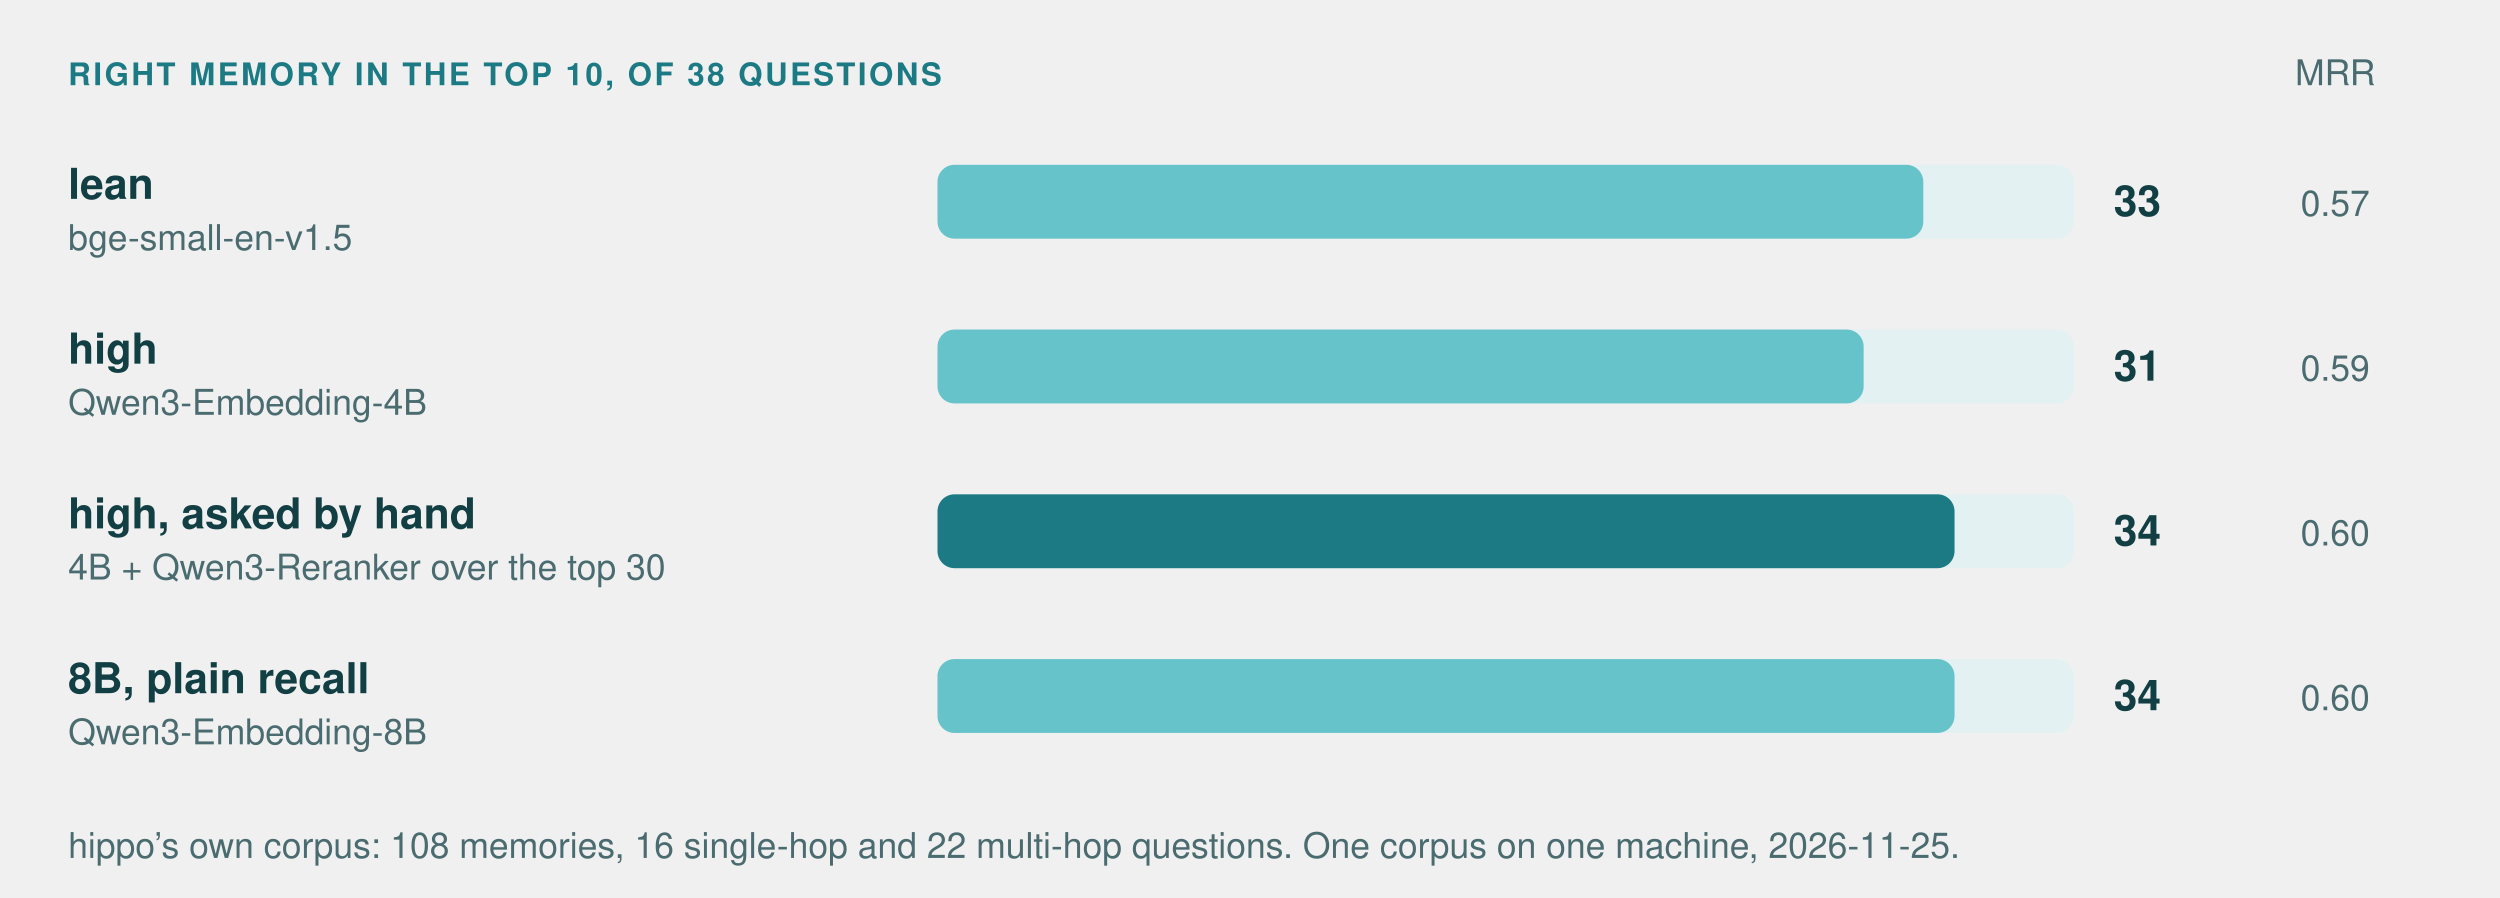
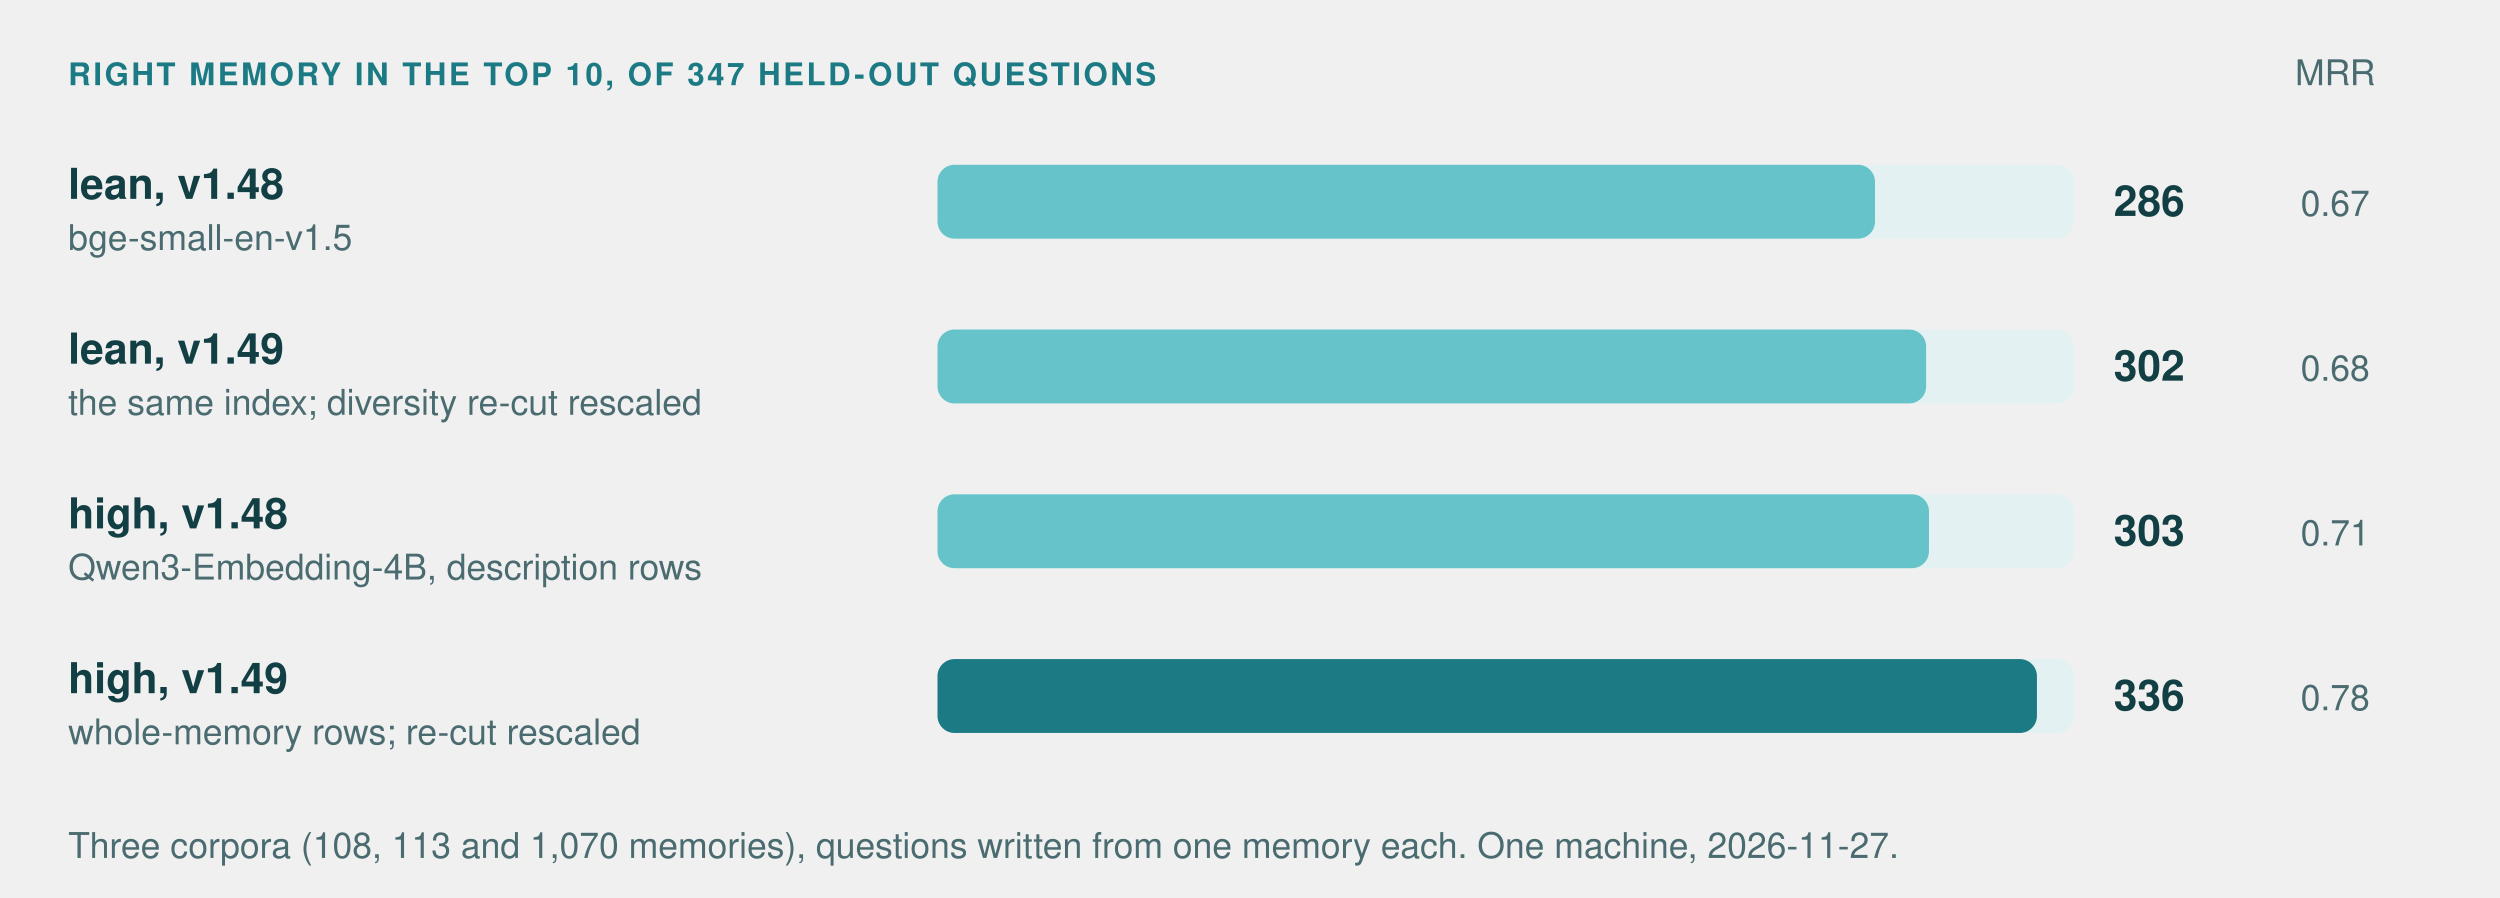
- <svg xmlns="http://www.w3.org/2000/svg" viewBox="0 0 880 316" role="img" aria-label="Bar chart of memories found in the top 10 out of 38 questions on hippo's own corpus: lean 33 (MRR 0.57), high with Qwen3-Embedding-4B 31 (MRR 0.59), high with the Qwen3 reranker over the top 30 candidates 34 (MRR 0.60), Qwen3-Embedding-8B in plain recall 34 (MRR 0.60).">
+ <svg xmlns="http://www.w3.org/2000/svg" viewBox="0 0 880 316" role="img" aria-label="Bar chart of memories found in the top 10 out of 347 held-out questions over three corpora: lean in v1.48 286 (MRR 0.67), lean in v1.49 302 (MRR 0.68), high in v1.48 303 (MRR 0.71), high in v1.49 with whole-memory rows 336 (MRR 0.78).">
  <style>
  text { font-family: -apple-system,BlinkMacSystemFont,'Segoe UI',Helvetica,Arial,sans-serif; fill: #123F44; }
  .h { font-size: 15px; font-weight: 600; }
  .s { font-size: 12.5px; fill: #4A6B6F; }
  .k { font-size: 11px; font-weight: 600; letter-spacing: .08em; fill: #1B7A83; }
  .m { font-family: ui-monospace,SFMono-Regular,Menlo,Consolas,monospace; font-size: 12px; }
  .ms { font-family: ui-monospace,SFMono-Regular,Menlo,Consolas,monospace; font-size: 12px; fill: #4A6B6F; }
  .mw { font-family: ui-monospace,SFMono-Regular,Menlo,Consolas,monospace; font-size: 12px; fill: #A8530A; }
  .card { fill: #F3FAFB; stroke: #BFE3E6; stroke-width: 1.5; }
  .panel { fill: #FFFFFF; stroke: #BFE3E6; stroke-width: 1.5; }
  .solid { fill: #1B7A83; }
  .on { fill: #FFFFFF; }
  .arrow { stroke: #1B7A83; stroke-width: 2; fill: none; stroke-linecap: round; stroke-linejoin: round; }
  .dash { stroke: #66C3CA; stroke-width: 2; fill: none; stroke-dasharray: 5 6; stroke-linecap: round; }
  .head { fill: #1B7A83; }
  .track { fill: #E3F1F2; }
  .bar { fill: #66C3CA; }
  .best { fill: #1B7A83; }
</style>
-   <text class="k" x="24" y="30">RIGHT MEMORY IN THE TOP 10, OF 38 QUESTIONS</text>
+   <text class="k" x="24" y="30">RIGHT MEMORY IN THE TOP 10, OF 347 HELD-OUT QUESTIONS</text>
  <text class="s" x="822" y="30" text-anchor="middle">MRR</text>
-   <text class="h" x="24" y="70">lean</text>
+   <text class="h" x="24" y="70">lean, v1.48</text>
  <text class="s" x="24" y="88">bge-small-en-v1.5</text>
  <rect class="track" x="330" y="58" width="400" height="26" rx="6" />
-   <rect class="bar" x="330" y="58" width="347" height="26" rx="6" />
-   <text class="h" x="744" y="76">33</text>
-   <text class="s" x="822" y="76" text-anchor="middle" font-size="13.5">0.57</text>
-   <text class="h" x="24" y="128">high</text>
-   <text class="s" x="24" y="146">Qwen3-Embedding-4B</text>
+   <rect class="bar" x="330" y="58" width="330" height="26" rx="6" />
+   <text class="h" x="744" y="76">286</text>
+   <text class="s" x="822" y="76" text-anchor="middle" font-size="13.5">0.67</text>
+   <text class="h" x="24" y="128">lean, v1.49</text>
+   <text class="s" x="24" y="146">the same index; diversity re-cut rescaled</text>
  <rect class="track" x="330" y="116" width="400" height="26" rx="6" />
-   <rect class="bar" x="330" y="116" width="326" height="26" rx="6" />
-   <text class="h" x="744" y="134">31</text>
-   <text class="s" x="822" y="134" text-anchor="middle" font-size="13.5">0.59</text>
-   <text class="h" x="24" y="186">high, asked by hand</text>
-   <text class="s" x="24" y="204">4B + Qwen3-Reranker over the top 30</text>
+   <rect class="bar" x="330" y="116" width="348" height="26" rx="6" />
+   <text class="h" x="744" y="134">302</text>
+   <text class="s" x="822" y="134" text-anchor="middle" font-size="13.5">0.68</text>
+   <text class="h" x="24" y="186">high, v1.48</text>
+   <text class="s" x="24" y="204">Qwen3-Embedding-4B, description rows</text>
  <rect class="track" x="330" y="174" width="400" height="26" rx="6" />
-   <rect class="best" x="330" y="174" width="358" height="26" rx="6" />
-   <text class="h" x="744" y="192">34</text>
-   <text class="s" x="822" y="192" text-anchor="middle" font-size="13.5">0.60</text>
-   <text class="h" x="24" y="244">8B, plain recall</text>
-   <text class="s" x="24" y="262">Qwen3-Embedding-8B</text>
+   <rect class="bar" x="330" y="174" width="349" height="26" rx="6" />
+   <text class="h" x="744" y="192">303</text>
+   <text class="s" x="822" y="192" text-anchor="middle" font-size="13.5">0.71</text>
+   <text class="h" x="24" y="244">high, v1.49</text>
+   <text class="s" x="24" y="262">whole-memory rows; re-cut rescaled</text>
  <rect class="track" x="330" y="232" width="400" height="26" rx="6" />
-   <rect class="bar" x="330" y="232" width="358" height="26" rx="6" />
-   <text class="h" x="744" y="250">34</text>
-   <text class="s" x="822" y="250" text-anchor="middle" font-size="13.5">0.60</text>
-   <text class="s" x="24" y="302">hippo’s own corpus: 108 memories, 16 single-hop and 22 multi-hop questions. One corpus on one machine, 2026-11-25.</text>
+   <rect class="best" x="330" y="232" width="387" height="26" rx="6" />
+   <text class="h" x="744" y="250">336</text>
+   <text class="s" x="822" y="250" text-anchor="middle" font-size="13.5">0.78</text>
+   <text class="s" x="24" y="302">Three corpora (108, 113 and 1,070 memories), questions written from one memory each. One machine, 2026-11-27.</text>
</svg>
